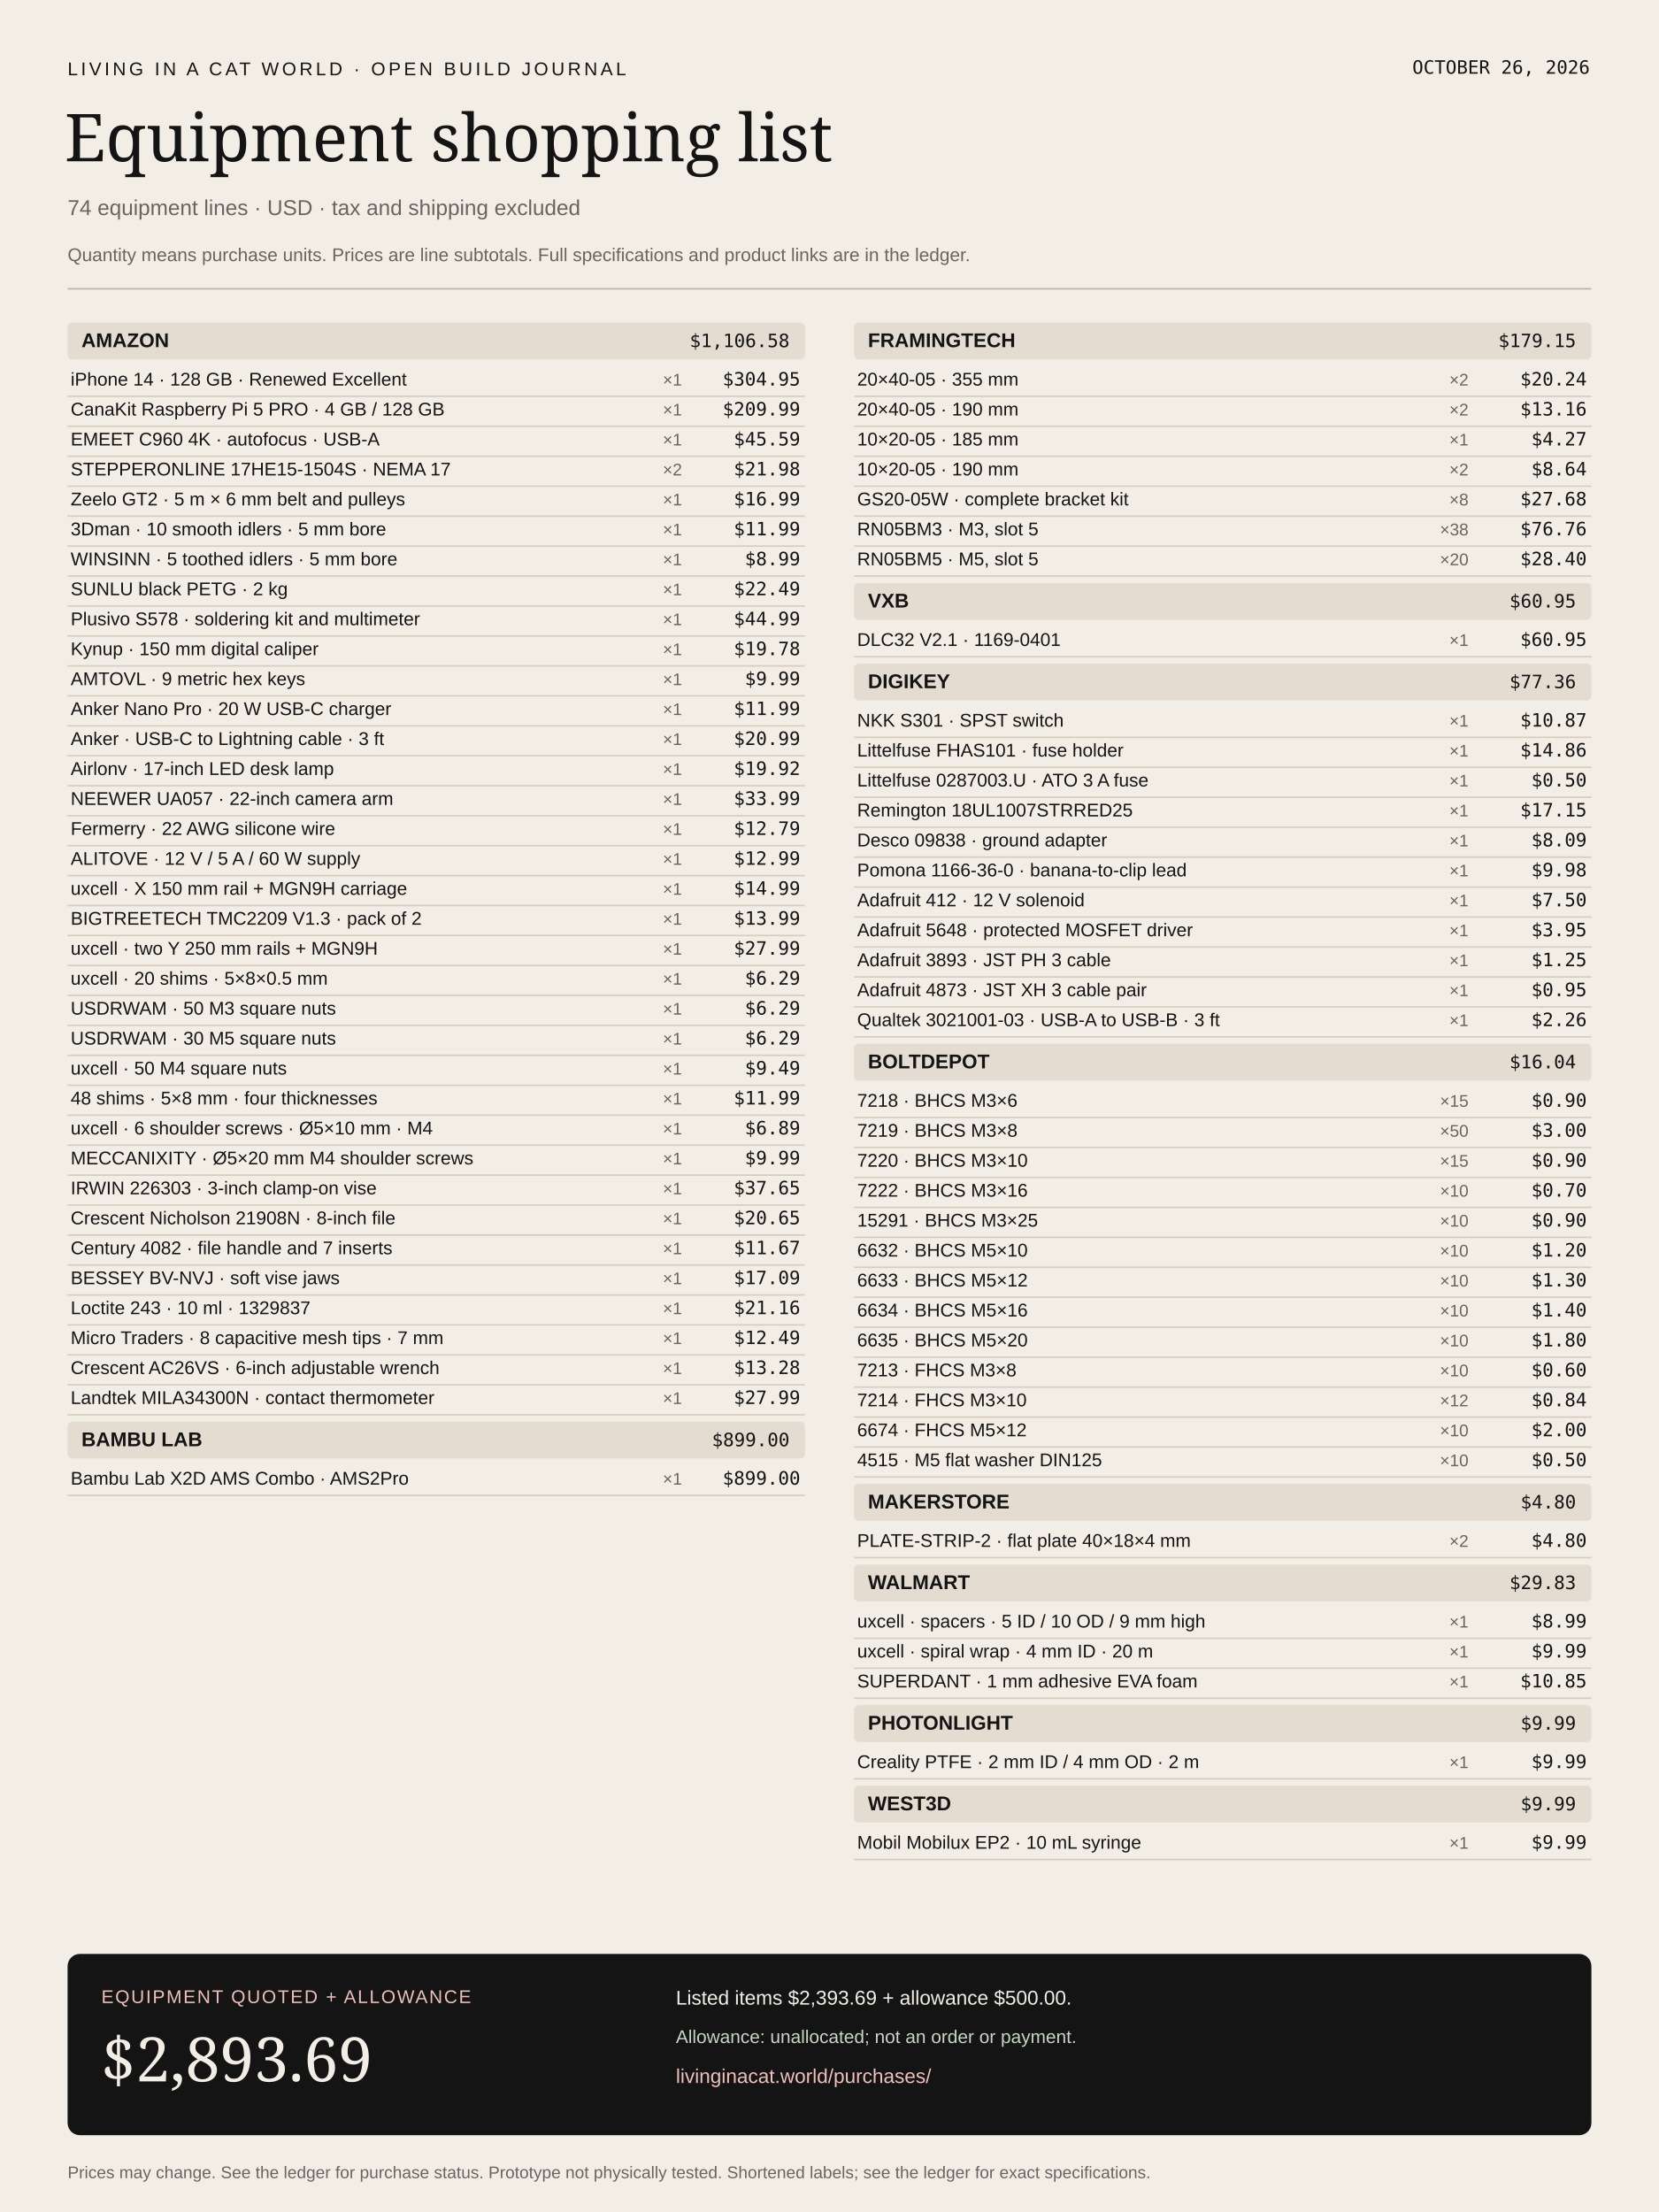
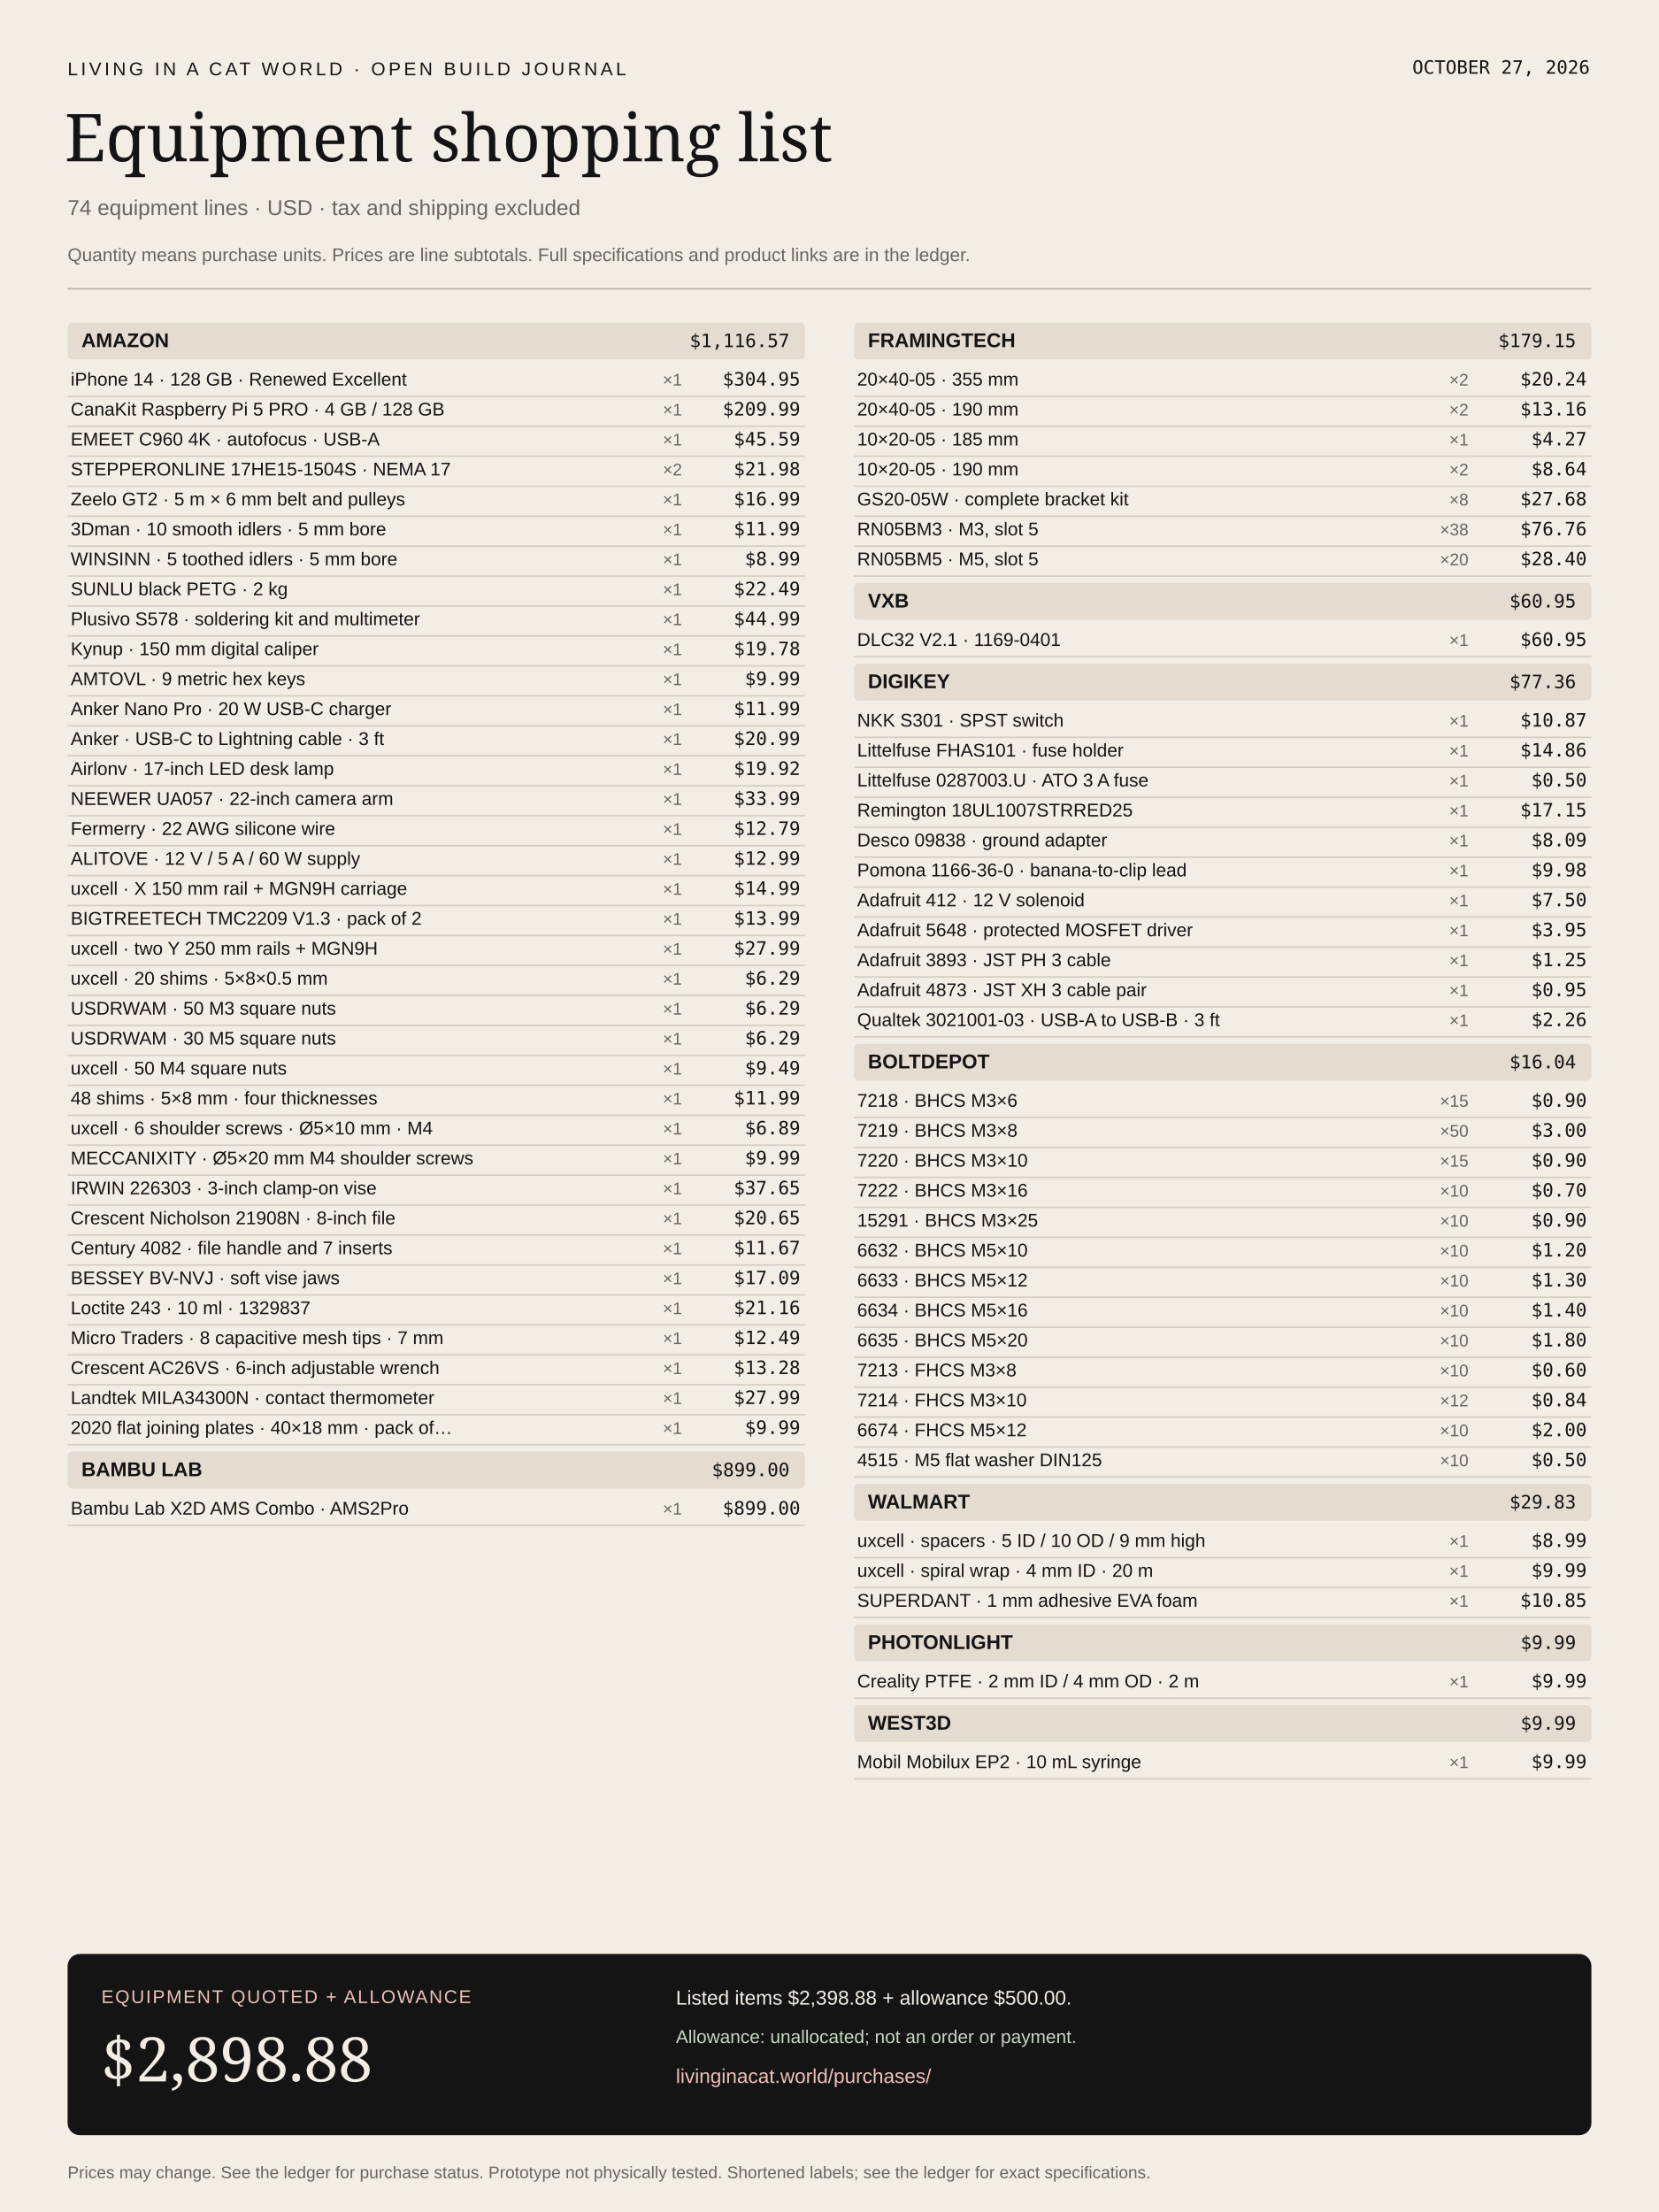
<svg xmlns="http://www.w3.org/2000/svg" width="1080" height="1440" viewBox="0 0 1080 1440">
  <rect width="1080" height="1440" fill="#f3eee5" />
  <g fill="#141414" font-family="Arial,Helvetica,sans-serif">
    <text x="44" y="49" font-size="12" letter-spacing="2">LIVING IN A CAT WORLD · OPEN BUILD JOURNAL</text>
    <text x="42" y="105" font-family="Georgia,serif" font-size="43">Equipment shopping list</text>
    <text x="44" y="140" font-size="14" fill="#69645f">74 equipment lines · USD · tax and shipping excluded</text>
    <text x="44" y="170" font-size="12" fill="#69645f">Quantity means purchase units. Prices are line subtotals. Full specifications and product links are in the ledger.</text>
-     <text x="1035" y="48" text-anchor="end" font-family="monospace" font-size="12">OCTOBER 26, 2026</text>
+     <text x="1035" y="48" text-anchor="end" font-family="monospace" font-size="12">OCTOBER 27, 2026</text>
    <path d="M44 188h992" stroke="#bdb4a9" />
    <rect x="44" y="210" width="480" height="24" rx="3" fill="#e4dcd1" />
    <text x="53" y="226" font-size="13" font-weight="700">AMAZON</text>
-     <text x="514" y="226" text-anchor="end" font-size="12" font-family="monospace">$1,106.58</text>
+     <text x="514" y="226" text-anchor="end" font-size="12" font-family="monospace">$1,116.57</text>
    <text x="46" y="251" font-size="12">iPhone 14 · 128 GB · Renewed Excellent</text>
    <text x="444" y="251" text-anchor="end" font-size="11" fill="#69645f">×1</text>
    <text x="521" y="251" text-anchor="end" font-size="12" font-family="monospace">$304.95</text>
    <path d="M44 258h480" stroke="#d6cdc2" />
    <text x="46" y="270.5" font-size="12">CanaKit Raspberry Pi 5 PRO · 4 GB / 128 GB</text>
    <text x="444" y="270.5" text-anchor="end" font-size="11" fill="#69645f">×1</text>
    <text x="521" y="270.5" text-anchor="end" font-size="12" font-family="monospace">$209.99</text>
    <path d="M44 277.5h480" stroke="#d6cdc2" />
    <text x="46" y="290" font-size="12">EMEET C960 4K · autofocus · USB-A</text>
    <text x="444" y="290" text-anchor="end" font-size="11" fill="#69645f">×1</text>
    <text x="521" y="290" text-anchor="end" font-size="12" font-family="monospace">$45.59</text>
    <path d="M44 297h480" stroke="#d6cdc2" />
    <text x="46" y="309.5" font-size="12">STEPPERONLINE 17HE15-1504S · NEMA 17</text>
    <text x="444" y="309.5" text-anchor="end" font-size="11" fill="#69645f">×2</text>
    <text x="521" y="309.5" text-anchor="end" font-size="12" font-family="monospace">$21.98</text>
    <path d="M44 316.5h480" stroke="#d6cdc2" />
    <text x="46" y="329" font-size="12">Zeelo GT2 · 5 m × 6 mm belt and pulleys</text>
    <text x="444" y="329" text-anchor="end" font-size="11" fill="#69645f">×1</text>
    <text x="521" y="329" text-anchor="end" font-size="12" font-family="monospace">$16.99</text>
    <path d="M44 336h480" stroke="#d6cdc2" />
    <text x="46" y="348.5" font-size="12">3Dman · 10 smooth idlers · 5 mm bore</text>
    <text x="444" y="348.5" text-anchor="end" font-size="11" fill="#69645f">×1</text>
    <text x="521" y="348.5" text-anchor="end" font-size="12" font-family="monospace">$11.99</text>
    <path d="M44 355.5h480" stroke="#d6cdc2" />
    <text x="46" y="368" font-size="12">WINSINN · 5 toothed idlers · 5 mm bore</text>
    <text x="444" y="368" text-anchor="end" font-size="11" fill="#69645f">×1</text>
    <text x="521" y="368" text-anchor="end" font-size="12" font-family="monospace">$8.99</text>
    <path d="M44 375h480" stroke="#d6cdc2" />
    <text x="46" y="387.5" font-size="12">SUNLU black PETG · 2 kg</text>
    <text x="444" y="387.5" text-anchor="end" font-size="11" fill="#69645f">×1</text>
    <text x="521" y="387.5" text-anchor="end" font-size="12" font-family="monospace">$22.49</text>
    <path d="M44 394.5h480" stroke="#d6cdc2" />
    <text x="46" y="407" font-size="12">Plusivo S578 · soldering kit and multimeter</text>
    <text x="444" y="407" text-anchor="end" font-size="11" fill="#69645f">×1</text>
    <text x="521" y="407" text-anchor="end" font-size="12" font-family="monospace">$44.99</text>
    <path d="M44 414h480" stroke="#d6cdc2" />
    <text x="46" y="426.5" font-size="12">Kynup · 150 mm digital caliper</text>
    <text x="444" y="426.5" text-anchor="end" font-size="11" fill="#69645f">×1</text>
    <text x="521" y="426.5" text-anchor="end" font-size="12" font-family="monospace">$19.78</text>
    <path d="M44 433.5h480" stroke="#d6cdc2" />
    <text x="46" y="446" font-size="12">AMTOVL · 9 metric hex keys</text>
    <text x="444" y="446" text-anchor="end" font-size="11" fill="#69645f">×1</text>
    <text x="521" y="446" text-anchor="end" font-size="12" font-family="monospace">$9.99</text>
    <path d="M44 453h480" stroke="#d6cdc2" />
    <text x="46" y="465.5" font-size="12">Anker Nano Pro · 20 W USB-C charger</text>
    <text x="444" y="465.5" text-anchor="end" font-size="11" fill="#69645f">×1</text>
    <text x="521" y="465.5" text-anchor="end" font-size="12" font-family="monospace">$11.99</text>
    <path d="M44 472.5h480" stroke="#d6cdc2" />
    <text x="46" y="485" font-size="12">Anker · USB-C to Lightning cable · 3 ft</text>
    <text x="444" y="485" text-anchor="end" font-size="11" fill="#69645f">×1</text>
    <text x="521" y="485" text-anchor="end" font-size="12" font-family="monospace">$20.99</text>
    <path d="M44 492h480" stroke="#d6cdc2" />
    <text x="46" y="504.5" font-size="12">Airlonv · 17-inch LED desk lamp</text>
    <text x="444" y="504.5" text-anchor="end" font-size="11" fill="#69645f">×1</text>
    <text x="521" y="504.5" text-anchor="end" font-size="12" font-family="monospace">$19.92</text>
    <path d="M44 511.5h480" stroke="#d6cdc2" />
    <text x="46" y="524" font-size="12">NEEWER UA057 · 22-inch camera arm</text>
    <text x="444" y="524" text-anchor="end" font-size="11" fill="#69645f">×1</text>
    <text x="521" y="524" text-anchor="end" font-size="12" font-family="monospace">$33.99</text>
    <path d="M44 531h480" stroke="#d6cdc2" />
    <text x="46" y="543.5" font-size="12">Fermerry · 22 AWG silicone wire</text>
    <text x="444" y="543.5" text-anchor="end" font-size="11" fill="#69645f">×1</text>
    <text x="521" y="543.5" text-anchor="end" font-size="12" font-family="monospace">$12.79</text>
    <path d="M44 550.5h480" stroke="#d6cdc2" />
    <text x="46" y="563" font-size="12">ALITOVE · 12 V / 5 A / 60 W supply</text>
    <text x="444" y="563" text-anchor="end" font-size="11" fill="#69645f">×1</text>
    <text x="521" y="563" text-anchor="end" font-size="12" font-family="monospace">$12.99</text>
    <path d="M44 570h480" stroke="#d6cdc2" />
    <text x="46" y="582.5" font-size="12">uxcell · X 150 mm rail + MGN9H carriage</text>
    <text x="444" y="582.5" text-anchor="end" font-size="11" fill="#69645f">×1</text>
    <text x="521" y="582.5" text-anchor="end" font-size="12" font-family="monospace">$14.99</text>
    <path d="M44 589.5h480" stroke="#d6cdc2" />
    <text x="46" y="602" font-size="12">BIGTREETECH TMC2209 V1.3 · pack of 2</text>
    <text x="444" y="602" text-anchor="end" font-size="11" fill="#69645f">×1</text>
    <text x="521" y="602" text-anchor="end" font-size="12" font-family="monospace">$13.99</text>
    <path d="M44 609h480" stroke="#d6cdc2" />
    <text x="46" y="621.5" font-size="12">uxcell · two Y 250 mm rails + MGN9H</text>
    <text x="444" y="621.5" text-anchor="end" font-size="11" fill="#69645f">×1</text>
    <text x="521" y="621.5" text-anchor="end" font-size="12" font-family="monospace">$27.99</text>
    <path d="M44 628.5h480" stroke="#d6cdc2" />
    <text x="46" y="641" font-size="12">uxcell · 20 shims · 5×8×0.5 mm</text>
    <text x="444" y="641" text-anchor="end" font-size="11" fill="#69645f">×1</text>
    <text x="521" y="641" text-anchor="end" font-size="12" font-family="monospace">$6.29</text>
    <path d="M44 648h480" stroke="#d6cdc2" />
    <text x="46" y="660.5" font-size="12">USDRWAM · 50 M3 square nuts</text>
    <text x="444" y="660.5" text-anchor="end" font-size="11" fill="#69645f">×1</text>
    <text x="521" y="660.5" text-anchor="end" font-size="12" font-family="monospace">$6.29</text>
    <path d="M44 667.5h480" stroke="#d6cdc2" />
    <text x="46" y="680" font-size="12">USDRWAM · 30 M5 square nuts</text>
    <text x="444" y="680" text-anchor="end" font-size="11" fill="#69645f">×1</text>
    <text x="521" y="680" text-anchor="end" font-size="12" font-family="monospace">$6.29</text>
    <path d="M44 687h480" stroke="#d6cdc2" />
    <text x="46" y="699.5" font-size="12">uxcell · 50 M4 square nuts</text>
    <text x="444" y="699.5" text-anchor="end" font-size="11" fill="#69645f">×1</text>
    <text x="521" y="699.5" text-anchor="end" font-size="12" font-family="monospace">$9.49</text>
    <path d="M44 706.5h480" stroke="#d6cdc2" />
    <text x="46" y="719" font-size="12">48 shims · 5×8 mm · four thicknesses</text>
    <text x="444" y="719" text-anchor="end" font-size="11" fill="#69645f">×1</text>
    <text x="521" y="719" text-anchor="end" font-size="12" font-family="monospace">$11.99</text>
    <path d="M44 726h480" stroke="#d6cdc2" />
    <text x="46" y="738.5" font-size="12">uxcell · 6 shoulder screws · Ø5×10 mm · M4</text>
    <text x="444" y="738.5" text-anchor="end" font-size="11" fill="#69645f">×1</text>
    <text x="521" y="738.5" text-anchor="end" font-size="12" font-family="monospace">$6.89</text>
    <path d="M44 745.5h480" stroke="#d6cdc2" />
    <text x="46" y="758" font-size="12">MECCANIXITY · Ø5×20 mm M4 shoulder screws</text>
    <text x="444" y="758" text-anchor="end" font-size="11" fill="#69645f">×1</text>
    <text x="521" y="758" text-anchor="end" font-size="12" font-family="monospace">$9.99</text>
    <path d="M44 765h480" stroke="#d6cdc2" />
    <text x="46" y="777.5" font-size="12">IRWIN 226303 · 3-inch clamp-on vise</text>
    <text x="444" y="777.5" text-anchor="end" font-size="11" fill="#69645f">×1</text>
    <text x="521" y="777.5" text-anchor="end" font-size="12" font-family="monospace">$37.65</text>
    <path d="M44 784.5h480" stroke="#d6cdc2" />
    <text x="46" y="797" font-size="12">Crescent Nicholson 21908N · 8-inch file</text>
    <text x="444" y="797" text-anchor="end" font-size="11" fill="#69645f">×1</text>
    <text x="521" y="797" text-anchor="end" font-size="12" font-family="monospace">$20.65</text>
    <path d="M44 804h480" stroke="#d6cdc2" />
    <text x="46" y="816.5" font-size="12">Century 4082 · file handle and 7 inserts</text>
    <text x="444" y="816.5" text-anchor="end" font-size="11" fill="#69645f">×1</text>
    <text x="521" y="816.5" text-anchor="end" font-size="12" font-family="monospace">$11.67</text>
    <path d="M44 823.5h480" stroke="#d6cdc2" />
    <text x="46" y="836" font-size="12">BESSEY BV-NVJ · soft vise jaws</text>
    <text x="444" y="836" text-anchor="end" font-size="11" fill="#69645f">×1</text>
    <text x="521" y="836" text-anchor="end" font-size="12" font-family="monospace">$17.09</text>
    <path d="M44 843h480" stroke="#d6cdc2" />
    <text x="46" y="855.5" font-size="12">Loctite 243 · 10 ml · 1329837</text>
    <text x="444" y="855.5" text-anchor="end" font-size="11" fill="#69645f">×1</text>
    <text x="521" y="855.5" text-anchor="end" font-size="12" font-family="monospace">$21.16</text>
    <path d="M44 862.5h480" stroke="#d6cdc2" />
    <text x="46" y="875" font-size="12">Micro Traders · 8 capacitive mesh tips · 7 mm</text>
    <text x="444" y="875" text-anchor="end" font-size="11" fill="#69645f">×1</text>
    <text x="521" y="875" text-anchor="end" font-size="12" font-family="monospace">$12.49</text>
    <path d="M44 882h480" stroke="#d6cdc2" />
    <text x="46" y="894.5" font-size="12">Crescent AC26VS · 6-inch adjustable wrench</text>
    <text x="444" y="894.5" text-anchor="end" font-size="11" fill="#69645f">×1</text>
    <text x="521" y="894.5" text-anchor="end" font-size="12" font-family="monospace">$13.28</text>
    <path d="M44 901.5h480" stroke="#d6cdc2" />
    <text x="46" y="914" font-size="12">Landtek MILA34300N · contact thermometer</text>
    <text x="444" y="914" text-anchor="end" font-size="11" fill="#69645f">×1</text>
    <text x="521" y="914" text-anchor="end" font-size="12" font-family="monospace">$27.99</text>
    <path d="M44 921h480" stroke="#d6cdc2" />
-     <rect x="44" y="925.5" width="480" height="24" rx="3" fill="#e4dcd1" />
-     <text x="53" y="941.5" font-size="13" font-weight="700">BAMBU LAB</text>
-     <text x="514" y="941.5" text-anchor="end" font-size="12" font-family="monospace">$899.00</text>
-     <text x="46" y="966.5" font-size="12">Bambu Lab X2D AMS Combo · AMS2Pro</text>
-     <text x="444" y="966.5" text-anchor="end" font-size="11" fill="#69645f">×1</text>
-     <text x="521" y="966.5" text-anchor="end" font-size="12" font-family="monospace">$899.00</text>
-     <path d="M44 973.5h480" stroke="#d6cdc2" />
+     <text x="46" y="933.5" font-size="12">2020 flat joining plates · 40×18 mm · pack of…</text>
+     <text x="444" y="933.5" text-anchor="end" font-size="11" fill="#69645f">×1</text>
+     <text x="521" y="933.5" text-anchor="end" font-size="12" font-family="monospace">$9.99</text>
+     <path d="M44 940.5h480" stroke="#d6cdc2" />
+     <rect x="44" y="945" width="480" height="24" rx="3" fill="#e4dcd1" />
+     <text x="53" y="961" font-size="13" font-weight="700">BAMBU LAB</text>
+     <text x="514" y="961" text-anchor="end" font-size="12" font-family="monospace">$899.00</text>
+     <text x="46" y="986" font-size="12">Bambu Lab X2D AMS Combo · AMS2Pro</text>
+     <text x="444" y="986" text-anchor="end" font-size="11" fill="#69645f">×1</text>
+     <text x="521" y="986" text-anchor="end" font-size="12" font-family="monospace">$899.00</text>
+     <path d="M44 993h480" stroke="#d6cdc2" />
    <rect x="556" y="210" width="480" height="24" rx="3" fill="#e4dcd1" />
    <text x="565" y="226" font-size="13" font-weight="700">FRAMINGTECH</text>
    <text x="1026" y="226" text-anchor="end" font-size="12" font-family="monospace">$179.15</text>
    <text x="558" y="251" font-size="12">20×40-05 · 355 mm</text>
    <text x="956" y="251" text-anchor="end" font-size="11" fill="#69645f">×2</text>
    <text x="1033" y="251" text-anchor="end" font-size="12" font-family="monospace">$20.24</text>
    <path d="M556 258h480" stroke="#d6cdc2" />
    <text x="558" y="270.5" font-size="12">20×40-05 · 190 mm</text>
    <text x="956" y="270.5" text-anchor="end" font-size="11" fill="#69645f">×2</text>
    <text x="1033" y="270.5" text-anchor="end" font-size="12" font-family="monospace">$13.16</text>
    <path d="M556 277.5h480" stroke="#d6cdc2" />
    <text x="558" y="290" font-size="12">10×20-05 · 185 mm</text>
    <text x="956" y="290" text-anchor="end" font-size="11" fill="#69645f">×1</text>
    <text x="1033" y="290" text-anchor="end" font-size="12" font-family="monospace">$4.27</text>
    <path d="M556 297h480" stroke="#d6cdc2" />
    <text x="558" y="309.5" font-size="12">10×20-05 · 190 mm</text>
    <text x="956" y="309.5" text-anchor="end" font-size="11" fill="#69645f">×2</text>
    <text x="1033" y="309.5" text-anchor="end" font-size="12" font-family="monospace">$8.64</text>
    <path d="M556 316.5h480" stroke="#d6cdc2" />
    <text x="558" y="329" font-size="12">GS20-05W · complete bracket kit</text>
    <text x="956" y="329" text-anchor="end" font-size="11" fill="#69645f">×8</text>
    <text x="1033" y="329" text-anchor="end" font-size="12" font-family="monospace">$27.68</text>
    <path d="M556 336h480" stroke="#d6cdc2" />
    <text x="558" y="348.5" font-size="12">RN05BM3 · M3, slot 5</text>
    <text x="956" y="348.5" text-anchor="end" font-size="11" fill="#69645f">×38</text>
    <text x="1033" y="348.5" text-anchor="end" font-size="12" font-family="monospace">$76.76</text>
    <path d="M556 355.5h480" stroke="#d6cdc2" />
    <text x="558" y="368" font-size="12">RN05BM5 · M5, slot 5</text>
    <text x="956" y="368" text-anchor="end" font-size="11" fill="#69645f">×20</text>
    <text x="1033" y="368" text-anchor="end" font-size="12" font-family="monospace">$28.40</text>
    <path d="M556 375h480" stroke="#d6cdc2" />
    <rect x="556" y="379.5" width="480" height="24" rx="3" fill="#e4dcd1" />
    <text x="565" y="395.5" font-size="13" font-weight="700">VXB</text>
    <text x="1026" y="395.5" text-anchor="end" font-size="12" font-family="monospace">$60.95</text>
    <text x="558" y="420.5" font-size="12">DLC32 V2.1 · 1169-0401</text>
    <text x="956" y="420.5" text-anchor="end" font-size="11" fill="#69645f">×1</text>
    <text x="1033" y="420.5" text-anchor="end" font-size="12" font-family="monospace">$60.95</text>
    <path d="M556 427.5h480" stroke="#d6cdc2" />
    <rect x="556" y="432" width="480" height="24" rx="3" fill="#e4dcd1" />
    <text x="565" y="448" font-size="13" font-weight="700">DIGIKEY</text>
    <text x="1026" y="448" text-anchor="end" font-size="12" font-family="monospace">$77.36</text>
    <text x="558" y="473" font-size="12">NKK S301 · SPST switch</text>
    <text x="956" y="473" text-anchor="end" font-size="11" fill="#69645f">×1</text>
    <text x="1033" y="473" text-anchor="end" font-size="12" font-family="monospace">$10.87</text>
    <path d="M556 480h480" stroke="#d6cdc2" />
    <text x="558" y="492.5" font-size="12">Littelfuse FHAS101 · fuse holder</text>
    <text x="956" y="492.5" text-anchor="end" font-size="11" fill="#69645f">×1</text>
    <text x="1033" y="492.5" text-anchor="end" font-size="12" font-family="monospace">$14.86</text>
    <path d="M556 499.5h480" stroke="#d6cdc2" />
    <text x="558" y="512" font-size="12">Littelfuse 0287003.U · ATO 3 A fuse</text>
    <text x="956" y="512" text-anchor="end" font-size="11" fill="#69645f">×1</text>
    <text x="1033" y="512" text-anchor="end" font-size="12" font-family="monospace">$0.50</text>
    <path d="M556 519h480" stroke="#d6cdc2" />
    <text x="558" y="531.5" font-size="12">Remington 18UL1007STRRED25</text>
    <text x="956" y="531.5" text-anchor="end" font-size="11" fill="#69645f">×1</text>
    <text x="1033" y="531.5" text-anchor="end" font-size="12" font-family="monospace">$17.15</text>
    <path d="M556 538.5h480" stroke="#d6cdc2" />
    <text x="558" y="551" font-size="12">Desco 09838 · ground adapter</text>
    <text x="956" y="551" text-anchor="end" font-size="11" fill="#69645f">×1</text>
    <text x="1033" y="551" text-anchor="end" font-size="12" font-family="monospace">$8.09</text>
    <path d="M556 558h480" stroke="#d6cdc2" />
    <text x="558" y="570.5" font-size="12">Pomona 1166-36-0 · banana-to-clip lead</text>
    <text x="956" y="570.5" text-anchor="end" font-size="11" fill="#69645f">×1</text>
    <text x="1033" y="570.5" text-anchor="end" font-size="12" font-family="monospace">$9.98</text>
    <path d="M556 577.5h480" stroke="#d6cdc2" />
    <text x="558" y="590" font-size="12">Adafruit 412 · 12 V solenoid</text>
    <text x="956" y="590" text-anchor="end" font-size="11" fill="#69645f">×1</text>
    <text x="1033" y="590" text-anchor="end" font-size="12" font-family="monospace">$7.50</text>
    <path d="M556 597h480" stroke="#d6cdc2" />
    <text x="558" y="609.5" font-size="12">Adafruit 5648 · protected MOSFET driver</text>
    <text x="956" y="609.5" text-anchor="end" font-size="11" fill="#69645f">×1</text>
    <text x="1033" y="609.5" text-anchor="end" font-size="12" font-family="monospace">$3.95</text>
    <path d="M556 616.5h480" stroke="#d6cdc2" />
    <text x="558" y="629" font-size="12">Adafruit 3893 · JST PH 3 cable</text>
    <text x="956" y="629" text-anchor="end" font-size="11" fill="#69645f">×1</text>
    <text x="1033" y="629" text-anchor="end" font-size="12" font-family="monospace">$1.25</text>
    <path d="M556 636h480" stroke="#d6cdc2" />
    <text x="558" y="648.5" font-size="12">Adafruit 4873 · JST XH 3 cable pair</text>
    <text x="956" y="648.5" text-anchor="end" font-size="11" fill="#69645f">×1</text>
    <text x="1033" y="648.5" text-anchor="end" font-size="12" font-family="monospace">$0.95</text>
    <path d="M556 655.5h480" stroke="#d6cdc2" />
    <text x="558" y="668" font-size="12">Qualtek 3021001-03 · USB-A to USB-B · 3 ft</text>
    <text x="956" y="668" text-anchor="end" font-size="11" fill="#69645f">×1</text>
    <text x="1033" y="668" text-anchor="end" font-size="12" font-family="monospace">$2.26</text>
    <path d="M556 675h480" stroke="#d6cdc2" />
    <rect x="556" y="679.5" width="480" height="24" rx="3" fill="#e4dcd1" />
    <text x="565" y="695.5" font-size="13" font-weight="700">BOLTDEPOT</text>
    <text x="1026" y="695.5" text-anchor="end" font-size="12" font-family="monospace">$16.04</text>
    <text x="558" y="720.5" font-size="12">7218 · BHCS M3×6</text>
    <text x="956" y="720.5" text-anchor="end" font-size="11" fill="#69645f">×15</text>
    <text x="1033" y="720.5" text-anchor="end" font-size="12" font-family="monospace">$0.90</text>
    <path d="M556 727.5h480" stroke="#d6cdc2" />
    <text x="558" y="740" font-size="12">7219 · BHCS M3×8</text>
    <text x="956" y="740" text-anchor="end" font-size="11" fill="#69645f">×50</text>
    <text x="1033" y="740" text-anchor="end" font-size="12" font-family="monospace">$3.00</text>
    <path d="M556 747h480" stroke="#d6cdc2" />
    <text x="558" y="759.5" font-size="12">7220 · BHCS M3×10</text>
    <text x="956" y="759.5" text-anchor="end" font-size="11" fill="#69645f">×15</text>
    <text x="1033" y="759.5" text-anchor="end" font-size="12" font-family="monospace">$0.90</text>
    <path d="M556 766.5h480" stroke="#d6cdc2" />
    <text x="558" y="779" font-size="12">7222 · BHCS M3×16</text>
    <text x="956" y="779" text-anchor="end" font-size="11" fill="#69645f">×10</text>
    <text x="1033" y="779" text-anchor="end" font-size="12" font-family="monospace">$0.70</text>
    <path d="M556 786h480" stroke="#d6cdc2" />
    <text x="558" y="798.5" font-size="12">15291 · BHCS M3×25</text>
    <text x="956" y="798.5" text-anchor="end" font-size="11" fill="#69645f">×10</text>
    <text x="1033" y="798.5" text-anchor="end" font-size="12" font-family="monospace">$0.90</text>
    <path d="M556 805.5h480" stroke="#d6cdc2" />
    <text x="558" y="818" font-size="12">6632 · BHCS M5×10</text>
    <text x="956" y="818" text-anchor="end" font-size="11" fill="#69645f">×10</text>
    <text x="1033" y="818" text-anchor="end" font-size="12" font-family="monospace">$1.20</text>
    <path d="M556 825h480" stroke="#d6cdc2" />
    <text x="558" y="837.5" font-size="12">6633 · BHCS M5×12</text>
    <text x="956" y="837.5" text-anchor="end" font-size="11" fill="#69645f">×10</text>
    <text x="1033" y="837.5" text-anchor="end" font-size="12" font-family="monospace">$1.30</text>
    <path d="M556 844.5h480" stroke="#d6cdc2" />
    <text x="558" y="857" font-size="12">6634 · BHCS M5×16</text>
    <text x="956" y="857" text-anchor="end" font-size="11" fill="#69645f">×10</text>
    <text x="1033" y="857" text-anchor="end" font-size="12" font-family="monospace">$1.40</text>
    <path d="M556 864h480" stroke="#d6cdc2" />
    <text x="558" y="876.5" font-size="12">6635 · BHCS M5×20</text>
    <text x="956" y="876.5" text-anchor="end" font-size="11" fill="#69645f">×10</text>
    <text x="1033" y="876.5" text-anchor="end" font-size="12" font-family="monospace">$1.80</text>
    <path d="M556 883.5h480" stroke="#d6cdc2" />
    <text x="558" y="896" font-size="12">7213 · FHCS M3×8</text>
    <text x="956" y="896" text-anchor="end" font-size="11" fill="#69645f">×10</text>
    <text x="1033" y="896" text-anchor="end" font-size="12" font-family="monospace">$0.60</text>
    <path d="M556 903h480" stroke="#d6cdc2" />
    <text x="558" y="915.5" font-size="12">7214 · FHCS M3×10</text>
    <text x="956" y="915.5" text-anchor="end" font-size="11" fill="#69645f">×12</text>
    <text x="1033" y="915.5" text-anchor="end" font-size="12" font-family="monospace">$0.84</text>
    <path d="M556 922.5h480" stroke="#d6cdc2" />
    <text x="558" y="935" font-size="12">6674 · FHCS M5×12</text>
    <text x="956" y="935" text-anchor="end" font-size="11" fill="#69645f">×10</text>
    <text x="1033" y="935" text-anchor="end" font-size="12" font-family="monospace">$2.00</text>
    <path d="M556 942h480" stroke="#d6cdc2" />
    <text x="558" y="954.5" font-size="12">4515 · M5 flat washer DIN125</text>
    <text x="956" y="954.5" text-anchor="end" font-size="11" fill="#69645f">×10</text>
    <text x="1033" y="954.5" text-anchor="end" font-size="12" font-family="monospace">$0.50</text>
    <path d="M556 961.5h480" stroke="#d6cdc2" />
    <rect x="556" y="966" width="480" height="24" rx="3" fill="#e4dcd1" />
-     <text x="565" y="982" font-size="13" font-weight="700">MAKERSTORE</text>
-     <text x="1026" y="982" text-anchor="end" font-size="12" font-family="monospace">$4.80</text>
-     <text x="558" y="1007" font-size="12">PLATE-STRIP-2 · flat plate 40×18×4 mm</text>
-     <text x="956" y="1007" text-anchor="end" font-size="11" fill="#69645f">×2</text>
-     <text x="1033" y="1007" text-anchor="end" font-size="12" font-family="monospace">$4.80</text>
+     <text x="565" y="982" font-size="13" font-weight="700">WALMART</text>
+     <text x="1026" y="982" text-anchor="end" font-size="12" font-family="monospace">$29.83</text>
+     <text x="558" y="1007" font-size="12">uxcell · spacers · 5 ID / 10 OD / 9 mm high</text>
+     <text x="956" y="1007" text-anchor="end" font-size="11" fill="#69645f">×1</text>
+     <text x="1033" y="1007" text-anchor="end" font-size="12" font-family="monospace">$8.99</text>
    <path d="M556 1014h480" stroke="#d6cdc2" />
-     <rect x="556" y="1018.5" width="480" height="24" rx="3" fill="#e4dcd1" />
-     <text x="565" y="1034.5" font-size="13" font-weight="700">WALMART</text>
-     <text x="1026" y="1034.5" text-anchor="end" font-size="12" font-family="monospace">$29.83</text>
-     <text x="558" y="1059.5" font-size="12">uxcell · spacers · 5 ID / 10 OD / 9 mm high</text>
-     <text x="956" y="1059.5" text-anchor="end" font-size="11" fill="#69645f">×1</text>
-     <text x="1033" y="1059.5" text-anchor="end" font-size="12" font-family="monospace">$8.99</text>
-     <path d="M556 1066.5h480" stroke="#d6cdc2" />
-     <text x="558" y="1079" font-size="12">uxcell · spiral wrap · 4 mm ID · 20 m</text>
-     <text x="956" y="1079" text-anchor="end" font-size="11" fill="#69645f">×1</text>
-     <text x="1033" y="1079" text-anchor="end" font-size="12" font-family="monospace">$9.99</text>
-     <path d="M556 1086h480" stroke="#d6cdc2" />
-     <text x="558" y="1098.5" font-size="12">SUPERDANT · 1 mm adhesive EVA foam</text>
+     <text x="558" y="1026.5" font-size="12">uxcell · spiral wrap · 4 mm ID · 20 m</text>
+     <text x="956" y="1026.5" text-anchor="end" font-size="11" fill="#69645f">×1</text>
+     <text x="1033" y="1026.5" text-anchor="end" font-size="12" font-family="monospace">$9.99</text>
+     <path d="M556 1033.5h480" stroke="#d6cdc2" />
+     <text x="558" y="1046" font-size="12">SUPERDANT · 1 mm adhesive EVA foam</text>
+     <text x="956" y="1046" text-anchor="end" font-size="11" fill="#69645f">×1</text>
+     <text x="1033" y="1046" text-anchor="end" font-size="12" font-family="monospace">$10.85</text>
+     <path d="M556 1053h480" stroke="#d6cdc2" />
+     <rect x="556" y="1057.5" width="480" height="24" rx="3" fill="#e4dcd1" />
+     <text x="565" y="1073.5" font-size="13" font-weight="700">PHOTONLIGHT</text>
+     <text x="1026" y="1073.5" text-anchor="end" font-size="12" font-family="monospace">$9.99</text>
+     <text x="558" y="1098.5" font-size="12">Creality PTFE · 2 mm ID / 4 mm OD · 2 m</text>
    <text x="956" y="1098.5" text-anchor="end" font-size="11" fill="#69645f">×1</text>
-     <text x="1033" y="1098.5" text-anchor="end" font-size="12" font-family="monospace">$10.85</text>
+     <text x="1033" y="1098.5" text-anchor="end" font-size="12" font-family="monospace">$9.99</text>
    <path d="M556 1105.5h480" stroke="#d6cdc2" />
    <rect x="556" y="1110" width="480" height="24" rx="3" fill="#e4dcd1" />
-     <text x="565" y="1126" font-size="13" font-weight="700">PHOTONLIGHT</text>
+     <text x="565" y="1126" font-size="13" font-weight="700">WEST3D</text>
    <text x="1026" y="1126" text-anchor="end" font-size="12" font-family="monospace">$9.99</text>
-     <text x="558" y="1151" font-size="12">Creality PTFE · 2 mm ID / 4 mm OD · 2 m</text>
+     <text x="558" y="1151" font-size="12">Mobil Mobilux EP2 · 10 mL syringe</text>
    <text x="956" y="1151" text-anchor="end" font-size="11" fill="#69645f">×1</text>
    <text x="1033" y="1151" text-anchor="end" font-size="12" font-family="monospace">$9.99</text>
    <path d="M556 1158h480" stroke="#d6cdc2" />
-     <rect x="556" y="1162.5" width="480" height="24" rx="3" fill="#e4dcd1" />
-     <text x="565" y="1178.5" font-size="13" font-weight="700">WEST3D</text>
-     <text x="1026" y="1178.5" text-anchor="end" font-size="12" font-family="monospace">$9.99</text>
-     <text x="558" y="1203.5" font-size="12">Mobil Mobilux EP2 · 10 mL syringe</text>
-     <text x="956" y="1203.5" text-anchor="end" font-size="11" fill="#69645f">×1</text>
-     <text x="1033" y="1203.5" text-anchor="end" font-size="12" font-family="monospace">$9.99</text>
-     <path d="M556 1210.5h480" stroke="#d6cdc2" />
    <rect x="44" y="1272" width="992" height="118" rx="8" fill="#141414" />
    <text x="66" y="1304" font-size="12" fill="#efc0bb" letter-spacing="1">EQUIPMENT QUOTED + ALLOWANCE</text>
-     <text x="66" y="1355" font-family="Georgia,serif" font-size="40" fill="#f3eee5">$2,893.69</text>
-     <text x="440" y="1305" font-size="13" fill="#f3eee5">Listed items $2,393.69 + allowance $500.00.</text>
+     <text x="66" y="1355" font-family="Georgia,serif" font-size="40" fill="#f3eee5">$2,898.88</text>
+     <text x="440" y="1305" font-size="13" fill="#f3eee5">Listed items $2,398.88 + allowance $500.00.</text>
    <text x="440" y="1330" font-size="12" fill="#c7d6c4">Allowance: unallocated; not an order or payment.</text>
    <text x="440" y="1356" font-size="13" fill="#efc0bb">livinginacat.world/purchases/</text>
    <text x="44" y="1418" font-size="11" fill="#69645f">Prices may change. See the ledger for purchase status. Prototype not physically tested. Shortened labels; see the ledger for exact specifications.</text>
  </g>
</svg>
